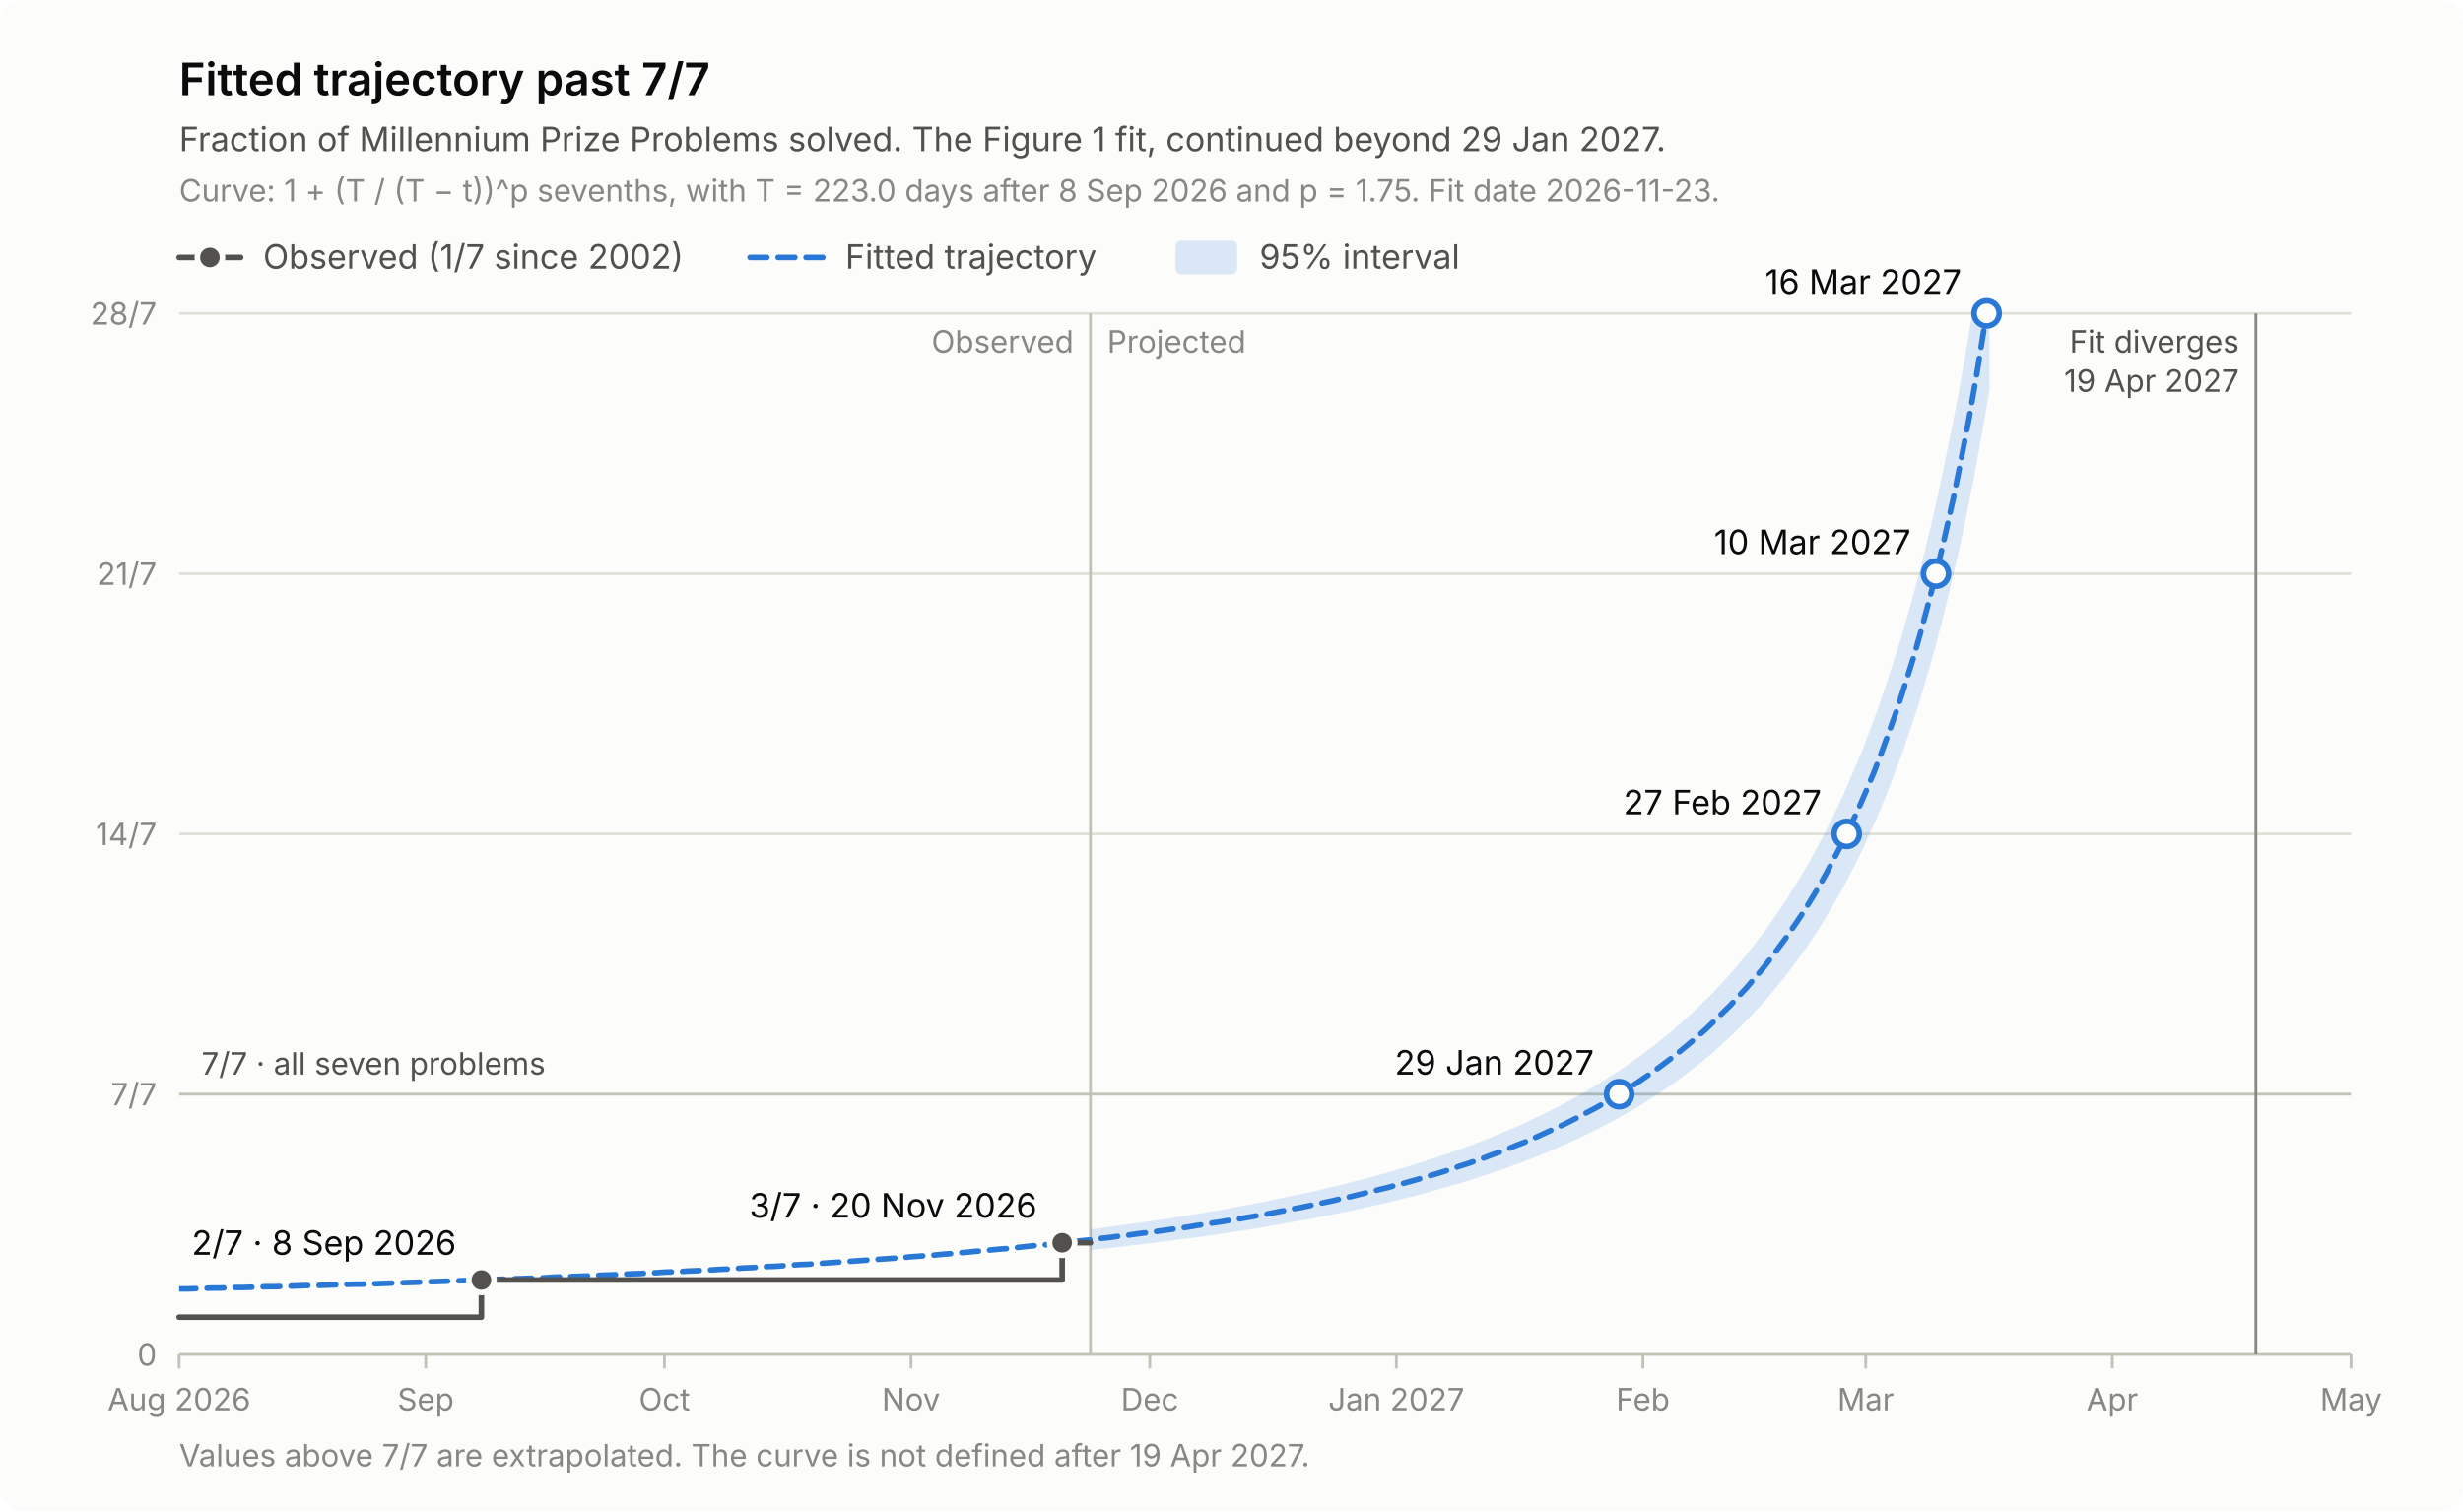
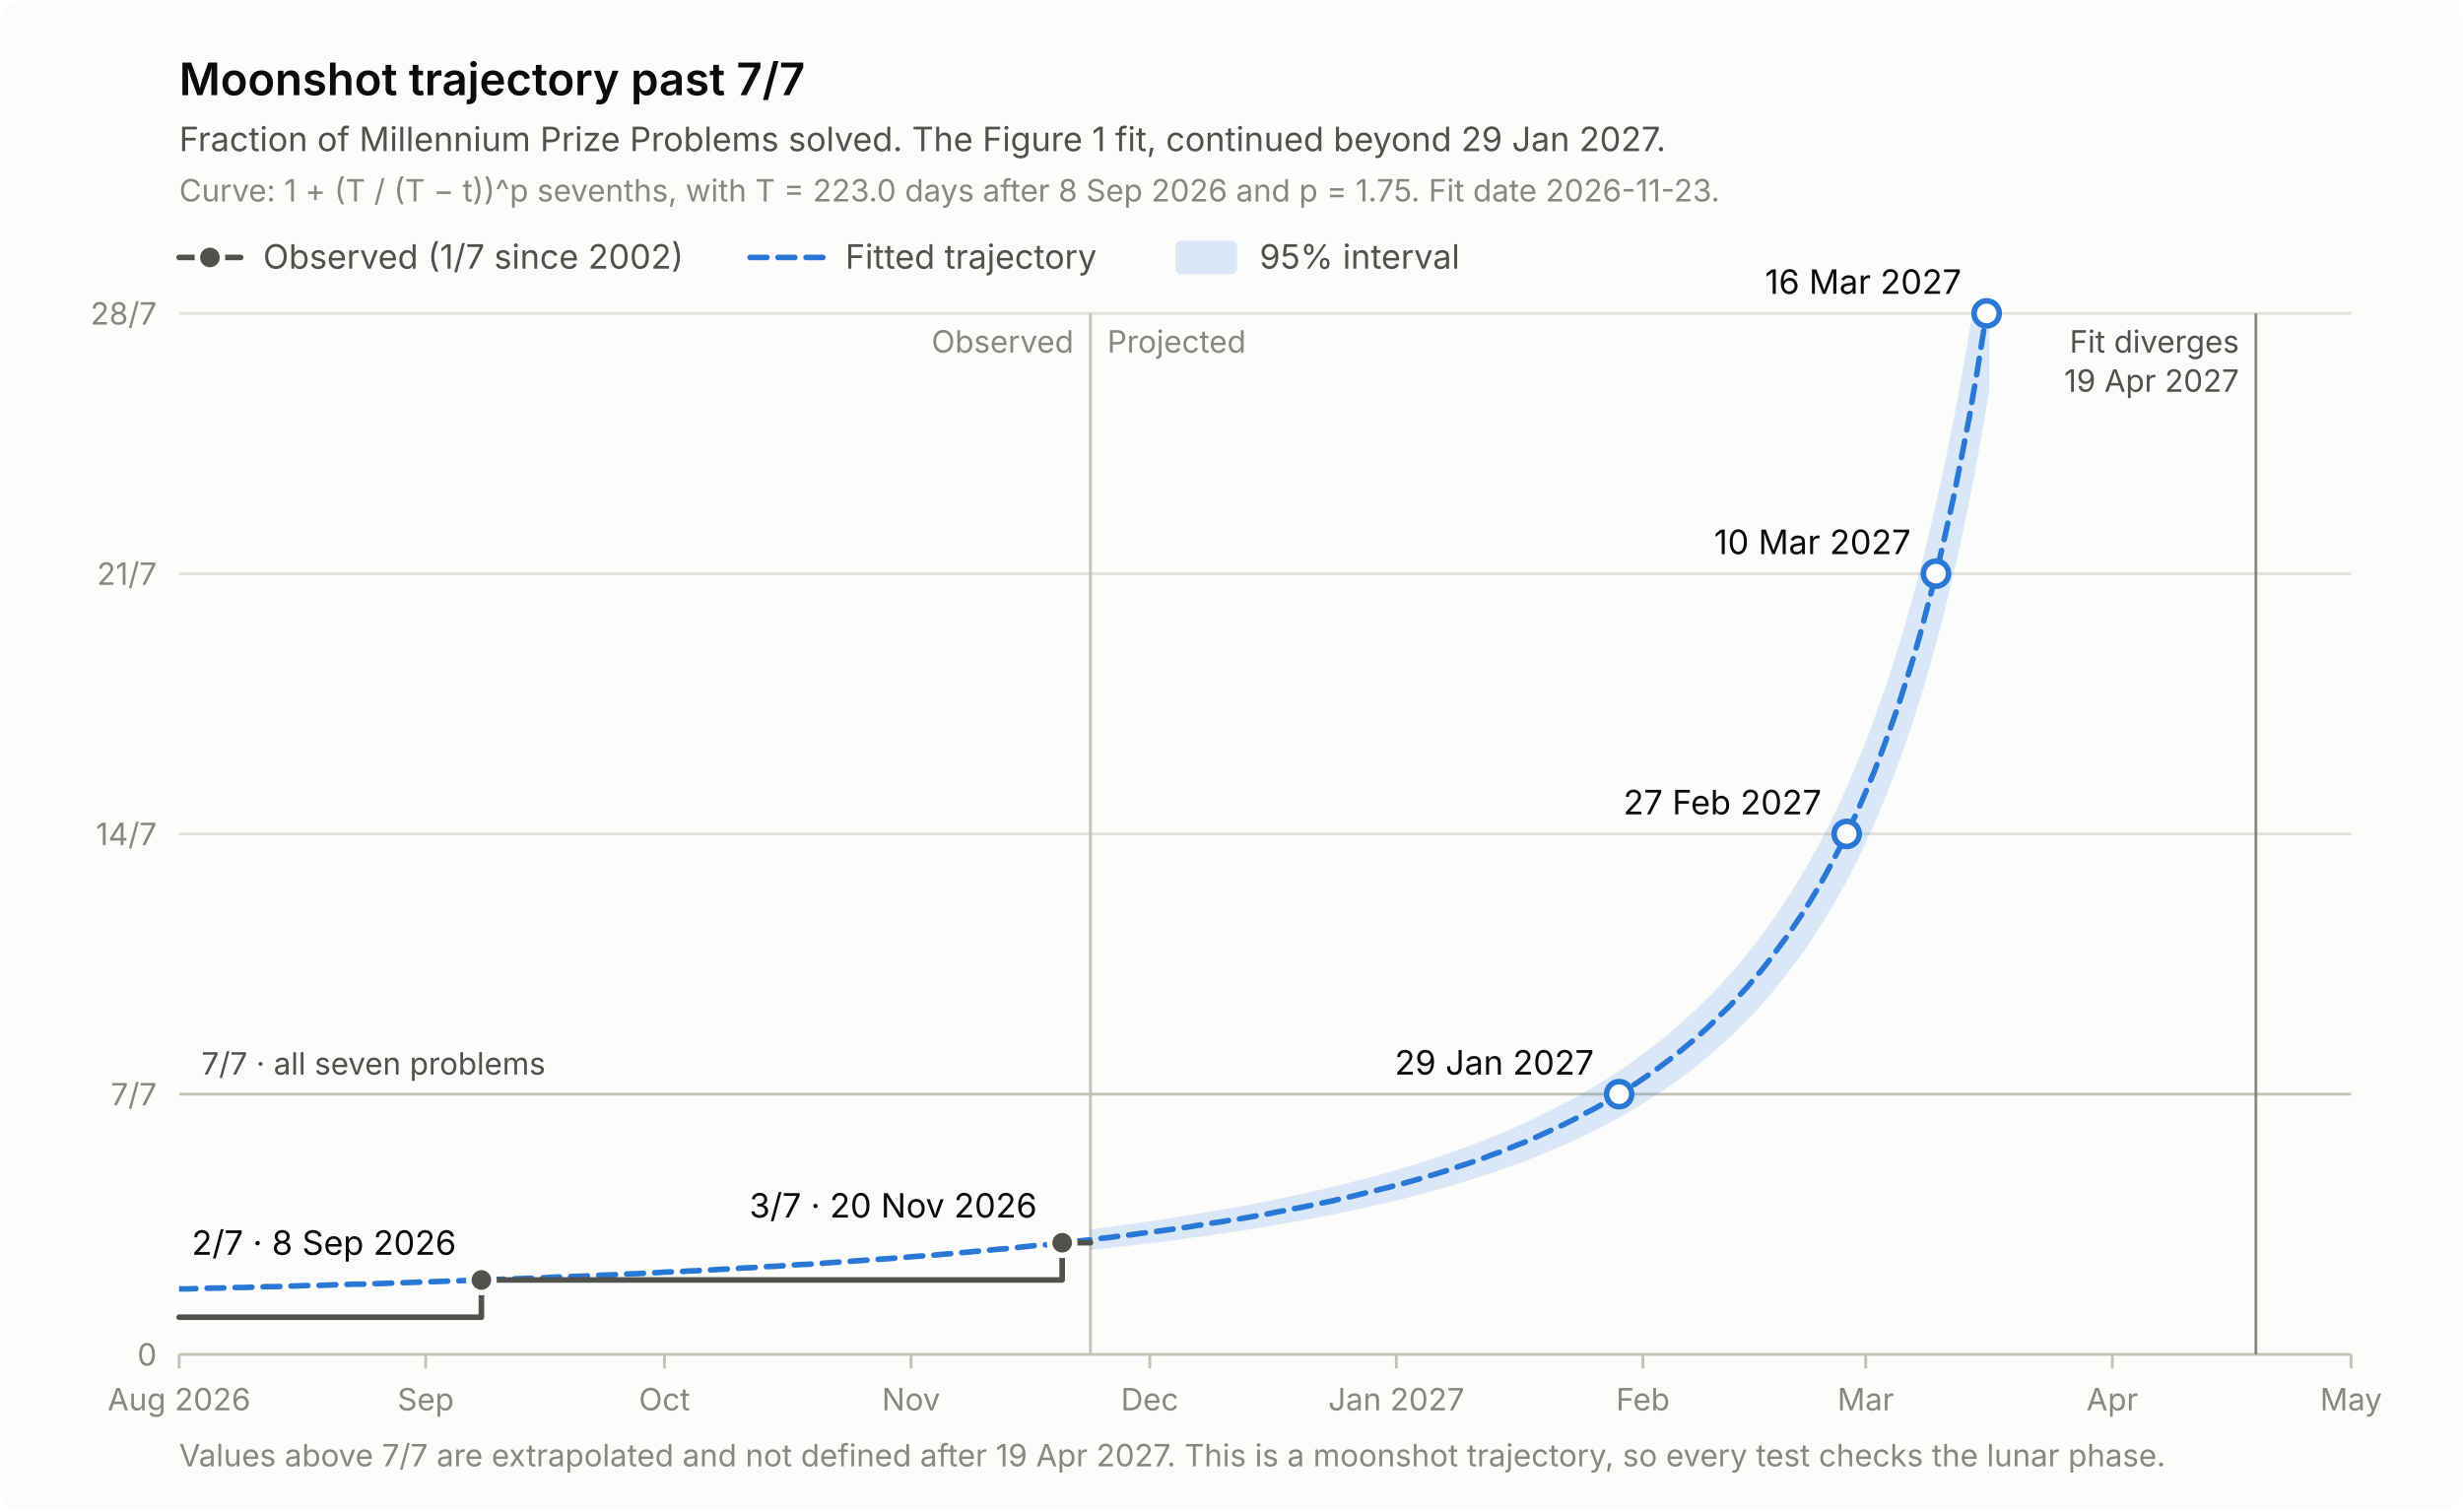
<svg xmlns="http://www.w3.org/2000/svg" viewBox="0 0 880 540" width="880" height="540" role="img" aria-label="Fraction of Millennium Prize Problems solved: observed values and the fitted trajectory continued past 7/7.">
  <rect width="880" height="540" rx="8" fill="#fcfcfb" />
  <clipPath id="plot">
    <rect x="64" y="112" width="776" height="372" />
  </clipPath>
-   <text x="64" y="34" font-family="system-ui, -apple-system, 'Segoe UI', sans-serif" font-size="16" font-weight="600" fill="#0b0b0b">Fitted trajectory past 7/7</text>
+   <text x="64" y="34" font-family="system-ui, -apple-system, 'Segoe UI', sans-serif" font-size="16" font-weight="600" fill="#0b0b0b">Moonshot trajectory past 7/7</text>
  <text x="64" y="54" font-family="system-ui, -apple-system, 'Segoe UI', sans-serif" font-size="12" fill="#52514e">Fraction of Millennium Prize Problems solved. The Figure 1 fit, continued beyond 29 Jan 2027.</text>
  <text x="64" y="72" font-family="system-ui, -apple-system, 'Segoe UI', sans-serif" font-size="11" fill="#898781">Curve: 1 + (T / (T − t))^p sevenths, with T = 223.0 days after 8 Sep 2026 and p = 1.75. Fit date 2026-11-23.</text>
  <line x1="64" y1="92" x2="86" y2="92" stroke="#52514e" stroke-width="2" stroke-linecap="round" />
  <circle cx="75" cy="92" r="4.5" fill="#52514e" stroke="#fcfcfb" stroke-width="2" />
  <text x="94" y="96" font-family="system-ui, -apple-system, 'Segoe UI', sans-serif" font-size="12" fill="#52514e">Observed (1/7 since 2002)</text>
  <line x1="268" y1="92" x2="294" y2="92" stroke="#2a78d6" stroke-width="2" stroke-dasharray="6 4" stroke-linecap="round" />
  <text x="302" y="96" font-family="system-ui, -apple-system, 'Segoe UI', sans-serif" font-size="12" fill="#52514e">Fitted trajectory</text>
  <rect x="420" y="86" width="22" height="12" rx="2" fill="#2a78d6" fill-opacity="0.16" />
  <text x="450" y="96" font-family="system-ui, -apple-system, 'Segoe UI', sans-serif" font-size="12" fill="#52514e">95% interval</text>
  <line x1="64" y1="484.0" x2="840" y2="484.0" stroke="#c3c2b7" stroke-width="1" />
  <text x="56" y="488" text-anchor="end" font-family="system-ui, -apple-system, 'Segoe UI', sans-serif" font-size="11" fill="#898781">0</text>
  <line x1="64" y1="391.0" x2="840" y2="391.0" stroke="#c3c2b7" stroke-width="1" />
  <text x="56" y="395" text-anchor="end" font-family="system-ui, -apple-system, 'Segoe UI', sans-serif" font-size="11" fill="#898781">7/7</text>
  <line x1="64" y1="298.0" x2="840" y2="298.0" stroke="#e1e0d9" stroke-width="1" />
  <text x="56" y="302" text-anchor="end" font-family="system-ui, -apple-system, 'Segoe UI', sans-serif" font-size="11" fill="#898781">14/7</text>
  <line x1="64" y1="205.0" x2="840" y2="205.0" stroke="#e1e0d9" stroke-width="1" />
  <text x="56" y="209" text-anchor="end" font-family="system-ui, -apple-system, 'Segoe UI', sans-serif" font-size="11" fill="#898781">21/7</text>
  <line x1="64" y1="112.0" x2="840" y2="112.0" stroke="#e1e0d9" stroke-width="1" />
  <text x="56" y="116" text-anchor="end" font-family="system-ui, -apple-system, 'Segoe UI', sans-serif" font-size="11" fill="#898781">28/7</text>
  <line x1="64.0" y1="484" x2="64.0" y2="489" stroke="#c3c2b7" stroke-width="1" />
  <text x="64.0" y="504" text-anchor="middle" font-family="system-ui, -apple-system, 'Segoe UI', sans-serif" font-size="11" fill="#898781">Aug 2026</text>
  <line x1="152.1" y1="484" x2="152.1" y2="489" stroke="#c3c2b7" stroke-width="1" />
  <text x="152.1" y="504" text-anchor="middle" font-family="system-ui, -apple-system, 'Segoe UI', sans-serif" font-size="11" fill="#898781">Sep</text>
  <line x1="237.4" y1="484" x2="237.4" y2="489" stroke="#c3c2b7" stroke-width="1" />
  <text x="237.4" y="504" text-anchor="middle" font-family="system-ui, -apple-system, 'Segoe UI', sans-serif" font-size="11" fill="#898781">Oct</text>
  <line x1="325.5" y1="484" x2="325.5" y2="489" stroke="#c3c2b7" stroke-width="1" />
  <text x="325.5" y="504" text-anchor="middle" font-family="system-ui, -apple-system, 'Segoe UI', sans-serif" font-size="11" fill="#898781">Nov</text>
  <line x1="410.8" y1="484" x2="410.8" y2="489" stroke="#c3c2b7" stroke-width="1" />
  <text x="410.8" y="504" text-anchor="middle" font-family="system-ui, -apple-system, 'Segoe UI', sans-serif" font-size="11" fill="#898781">Dec</text>
  <line x1="498.9" y1="484" x2="498.9" y2="489" stroke="#c3c2b7" stroke-width="1" />
  <text x="498.9" y="504" text-anchor="middle" font-family="system-ui, -apple-system, 'Segoe UI', sans-serif" font-size="11" fill="#898781">Jan 2027</text>
  <line x1="587.0" y1="484" x2="587.0" y2="489" stroke="#c3c2b7" stroke-width="1" />
  <text x="587.0" y="504" text-anchor="middle" font-family="system-ui, -apple-system, 'Segoe UI', sans-serif" font-size="11" fill="#898781">Feb</text>
  <line x1="666.6" y1="484" x2="666.6" y2="489" stroke="#c3c2b7" stroke-width="1" />
  <text x="666.6" y="504" text-anchor="middle" font-family="system-ui, -apple-system, 'Segoe UI', sans-serif" font-size="11" fill="#898781">Mar</text>
  <line x1="754.7" y1="484" x2="754.7" y2="489" stroke="#c3c2b7" stroke-width="1" />
  <text x="754.7" y="504" text-anchor="middle" font-family="system-ui, -apple-system, 'Segoe UI', sans-serif" font-size="11" fill="#898781">Apr</text>
  <line x1="840.0" y1="484" x2="840.0" y2="489" stroke="#c3c2b7" stroke-width="1" />
  <text x="840.0" y="504" text-anchor="middle" font-family="system-ui, -apple-system, 'Segoe UI', sans-serif" font-size="11" fill="#898781">May</text>
  <text x="72" y="384" font-family="system-ui, -apple-system, 'Segoe UI', sans-serif" font-size="11" fill="#52514e">7/7 · all seven problems</text>
  <line x1="389.6" y1="112" x2="389.6" y2="484" stroke="#c3c2b7" stroke-width="1" />
  <text x="383.6" y="126" text-anchor="end" font-family="system-ui, -apple-system, 'Segoe UI', sans-serif" font-size="11" fill="#898781">Observed</text>
  <text x="395.6" y="126" font-family="system-ui, -apple-system, 'Segoe UI', sans-serif" font-size="11" fill="#898781">Projected</text>
  <line x1="806.0" y1="112" x2="806.0" y2="484" stroke="#898781" stroke-width="1" />
  <text x="800" y="126" text-anchor="end" font-family="system-ui, -apple-system, 'Segoe UI', sans-serif" font-size="11" fill="#52514e">Fit diverges</text>
  <text x="800" y="140" text-anchor="end" font-family="system-ui, -apple-system, 'Segoe UI', sans-serif" font-size="11" fill="#52514e">19 Apr 2027</text>
-   <polygon points="389.6,439.3 392.4,439.0 395.2,438.6 398.1,438.2 400.9,437.8 403.8,437.4 406.6,437.0 409.5,436.6 412.3,436.2 415.1,435.8 418.0,435.4 420.8,434.9 423.7,434.5 426.5,434.0 429.4,433.5 432.2,433.0 435.0,432.6 437.9,432.1 440.7,431.5 443.6,431.0 446.4,430.5 449.2,429.9 452.1,429.4 454.9,428.8 457.8,428.2 460.6,427.6 463.5,427.0 466.3,426.4 469.1,425.8 472.0,425.1 474.8,424.4 477.7,423.8 480.5,423.1 483.4,422.3 486.2,421.6 489.0,420.9 491.9,420.1 494.7,419.3 497.6,418.5 500.4,417.6 503.3,416.8 506.1,415.9 508.9,415.0 511.8,414.1 514.6,413.1 517.5,412.2 520.3,411.2 523.2,410.1 526.0,409.1 528.8,408.0 531.7,406.9 534.5,405.7 537.4,404.5 540.2,403.3 543.1,402.1 545.9,400.8 548.7,399.4 551.6,398.1 554.4,396.6 557.3,395.2 560.1,393.7 562.9,392.1 565.8,390.5 568.6,388.8 571.5,387.1 574.3,385.3 577.2,383.5 580.0,381.6 582.8,379.6 585.7,377.6 588.5,375.5 591.4,373.3 594.2,371.0 597.1,368.7 599.9,366.2 602.7,363.7 605.6,361.1 608.4,358.3 611.3,355.5 614.1,352.5 617.0,349.4 619.8,346.2 622.6,342.8 625.5,339.3 628.3,335.6 631.2,331.8 634.0,327.8 636.9,323.6 639.7,319.2 642.5,314.6 645.4,309.8 648.2,304.8 651.1,299.4 653.9,293.8 656.8,287.9 659.6,281.7 662.4,275.2 665.3,268.3 668.1,261.0 671.0,253.2 673.8,245.0 676.6,236.3 679.5,227.1 682.3,217.3 685.2,206.8 688.0,195.7 690.9,183.7 693.7,171.0 696.5,157.3 699.4,142.6 702.2,126.8 705.1,109.7 707.9,91.3 710.8,71.4 710.8,139.5 707.9,156.2 705.1,171.5 702.2,185.8 699.4,199.0 696.5,211.2 693.7,222.7 690.9,233.3 688.0,243.3 685.2,252.6 682.3,261.3 679.5,269.5 676.6,277.2 673.8,284.5 671.0,291.3 668.1,297.8 665.3,303.9 662.4,309.7 659.6,315.1 656.8,320.3 653.9,325.2 651.1,329.9 648.2,334.4 645.4,338.6 642.5,342.6 639.7,346.4 636.9,350.1 634.0,353.6 631.2,357.0 628.3,360.1 625.5,363.2 622.6,366.1 619.8,368.9 617.0,371.6 614.1,374.2 611.3,376.7 608.4,379.1 605.6,381.4 602.7,383.6 599.9,385.7 597.1,387.7 594.2,389.7 591.4,391.6 588.5,393.4 585.7,395.2 582.8,396.9 580.0,398.5 577.2,400.1 574.3,401.6 571.5,403.1 568.6,404.6 565.8,405.9 562.9,407.3 560.1,408.6 557.3,409.8 554.4,411.1 551.6,412.2 548.7,413.4 545.9,414.5 543.1,415.6 540.2,416.6 537.4,417.7 534.5,418.6 531.7,419.6 528.8,420.5 526.0,421.5 523.2,422.3 520.3,423.2 517.5,424.0 514.6,424.8 511.8,425.6 508.9,426.4 506.1,427.2 503.3,427.9 500.4,428.6 497.6,429.3 494.7,430.0 491.9,430.6 489.0,431.3 486.2,431.9 483.4,432.5 480.5,433.1 477.7,433.7 474.8,434.3 472.0,434.8 469.1,435.4 466.3,435.9 463.5,436.4 460.6,436.9 457.8,437.4 454.9,437.9 452.1,438.4 449.2,438.9 446.4,439.3 443.6,439.8 440.7,440.2 437.9,440.6 435.0,441.1 432.2,441.5 429.4,441.9 426.5,442.3 423.7,442.6 420.8,443.0 418.0,443.4 415.1,443.7 412.3,444.1 409.5,444.4 406.6,444.8 403.8,445.1 400.9,445.5 398.1,445.8 395.2,446.1 392.4,446.4 389.6,446.7 " fill="#2a78d6" fill-opacity="0.16" clip-path="url(#plot)" />
+   <polygon points="389.6,439.3 392.5,438.9 395.3,438.6 398.2,438.2 401.0,437.8 403.9,437.4 406.7,437.0 409.5,436.6 412.4,436.2 415.2,435.8 418.1,435.3 420.9,434.9 423.7,434.4 426.6,434.0 429.4,433.5 432.3,433.0 435.1,432.5 438.0,432.0 440.8,431.5 443.6,431.0 446.5,430.5 449.3,429.9 452.2,429.4 455.0,428.8 457.9,428.2 460.7,427.6 463.5,427.0 466.4,426.4 469.2,425.7 472.1,425.1 474.9,424.4 477.8,423.7 480.6,423.0 483.4,422.3 486.3,421.6 489.1,420.8 492.0,420.1 494.8,419.3 497.7,418.5 500.5,417.6 503.3,416.8 506.2,415.9 509.0,415.0 511.9,414.1 514.7,413.1 517.6,412.1 520.4,411.1 523.2,410.1 526.1,409.0 528.9,408.0 531.8,406.8 534.6,405.7 537.4,404.5 540.3,403.3 543.1,402.0 546.0,400.7 548.8,399.4 551.7,398.0 554.5,396.6 557.3,395.1 560.2,393.6 563.0,392.1 565.9,390.5 568.7,388.8 571.6,387.1 574.4,385.3 577.2,383.5 580.1,381.6 582.9,379.6 585.8,377.5 588.6,375.4 591.5,373.2 594.3,371.0 597.1,368.6 600.0,366.2 602.8,363.6 605.7,361.0 608.5,358.2 611.4,355.4 614.2,352.4 617.0,349.3 619.9,346.1 622.7,342.7 625.6,339.2 628.4,335.5 631.3,331.7 634.1,327.7 636.9,323.5 639.8,319.1 642.6,314.5 645.5,309.7 648.3,304.6 651.1,299.3 654.0,293.7 656.8,287.8 659.7,281.6 662.5,275.0 665.4,268.1 668.2,260.8 671.0,253.0 673.9,244.8 676.7,236.1 679.6,226.8 682.4,217.0 685.3,206.5 688.1,195.3 690.9,183.4 693.8,170.6 696.6,156.9 699.5,142.2 702.3,126.3 705.2,109.2 708.0,90.8 710.8,70.8 710.8,139.0 708.0,155.7 705.2,171.1 702.3,185.4 699.5,198.6 696.6,210.9 693.8,222.3 690.9,233.0 688.1,243.0 685.3,252.3 682.4,261.1 679.6,269.3 676.7,277.0 673.9,284.3 671.0,291.2 668.2,297.6 665.4,303.7 662.5,309.5 659.7,315.0 656.8,320.2 654.0,325.1 651.1,329.8 648.3,334.2 645.5,338.5 642.6,342.5 639.8,346.3 636.9,350.0 634.1,353.5 631.3,356.9 628.4,360.1 625.6,363.1 622.7,366.1 619.9,368.9 617.0,371.6 614.2,374.1 611.4,376.6 608.5,379.0 605.7,381.3 602.8,383.5 600.0,385.6 597.1,387.7 594.3,389.6 591.5,391.5 588.6,393.4 585.8,395.1 582.9,396.8 580.1,398.5 577.2,400.1 574.4,401.6 571.6,403.1 568.7,404.5 565.9,405.9 563.0,407.2 560.2,408.5 557.3,409.8 554.5,411.0 551.7,412.2 548.8,413.4 546.0,414.5 543.1,415.6 540.3,416.6 537.4,417.6 534.6,418.6 531.8,419.6 528.9,420.5 526.1,421.4 523.2,422.3 520.4,423.2 517.6,424.0 514.7,424.8 511.9,425.6 509.0,426.4 506.2,427.1 503.3,427.9 500.5,428.6 497.7,429.3 494.8,430.0 492.0,430.6 489.1,431.3 486.3,431.9 483.4,432.5 480.6,433.1 477.8,433.7 474.9,434.3 472.1,434.8 469.2,435.4 466.4,435.9 463.5,436.4 460.7,436.9 457.9,437.4 455.0,437.9 452.2,438.4 449.3,438.9 446.5,439.3 443.6,439.8 440.8,440.2 438.0,440.6 435.1,441.0 432.3,441.5 429.4,441.9 426.6,442.2 423.7,442.6 420.9,443.0 418.1,443.4 415.2,443.7 412.4,444.1 409.5,444.4 406.7,444.8 403.9,445.1 401.0,445.4 398.2,445.8 395.3,446.1 392.5,446.4 389.6,446.7 " fill="#2a78d6" fill-opacity="0.16" clip-path="url(#plot)" />
  <path d="M64.0 460.6 L66.8 460.6 L69.7 460.5 L72.5 460.4 L75.4 460.3 L78.2 460.3 L81.1 460.2 L83.9 460.1 L86.7 460.1 L89.6 460.0 L92.4 459.9 L95.3 459.8 L98.1 459.8 L101.0 459.7 L103.8 459.6 L106.6 459.5 L109.5 459.4 L112.3 459.4 L115.2 459.3 L118.0 459.2 L120.8 459.1 L123.7 459.0 L126.5 458.9 L129.4 458.9 L132.2 458.8 L135.1 458.7 L137.9 458.6 L140.7 458.5 L143.6 458.4 L146.4 458.3 L149.3 458.2 L152.1 458.1 L155.0 458.0 L157.8 457.9 L160.6 457.8 L163.5 457.7 L166.3 457.6 L169.2 457.5 L172.0 457.4 L174.9 457.3 L177.7 457.2 L180.5 457.1 L183.4 457.0 L186.2 456.9 L189.1 456.8 L191.9 456.7 L194.8 456.6 L197.6 456.4 L200.4 456.3 L203.3 456.2 L206.1 456.1 L209.0 456.0 L211.8 455.8 L214.7 455.7 L217.5 455.6 L220.3 455.5 L223.2 455.3 L226.0 455.2 L228.9 455.1 L231.7 454.9 L234.5 454.8 L237.4 454.6 L240.2 454.5 L243.1 454.4 L245.9 454.2 L248.8 454.1 L251.6 453.9 L254.4 453.8 L257.3 453.6 L260.1 453.5 L263.0 453.3 L265.8 453.1 L268.7 453.0 L271.5 452.8 L274.3 452.6 L277.2 452.5 L280.0 452.3 L282.9 452.1 L285.7 451.9 L288.6 451.8 L291.4 451.6 L294.2 451.4 L297.1 451.2 L299.9 451.0 L302.8 450.8 L305.6 450.6 L308.5 450.4 L311.3 450.2 L314.1 450.0 L317.0 449.8 L319.8 449.6 L322.7 449.4 L325.5 449.1 L328.4 448.9 L331.2 448.7 L334.0 448.5 L336.9 448.2 L339.7 448.0 L342.6 447.7 L345.4 447.5 L348.2 447.2 L351.1 447.0 L353.9 446.7 L356.8 446.4 L359.6 446.2 L362.5 445.9 L365.3 445.6 L368.1 445.3 L371.0 445.0 L373.8 444.8 L376.7 444.4 L379.5 444.1 L382.4 443.8 L385.2 443.5 L388.0 443.2 L390.9 442.9 L393.7 442.5 L396.6 442.2 L399.4 441.8 L402.3 441.5 L405.1 441.1 L407.9 440.7 L410.8 440.4 L413.6 440.0 L416.5 439.6 L419.3 439.2 L422.2 438.8 L425.0 438.4 L427.8 437.9 L430.7 437.5 L433.5 437.0 L436.4 436.6 L439.2 436.1 L442.1 435.7 L444.9 435.2 L447.7 434.7 L450.6 434.2 L453.4 433.7 L456.3 433.1 L459.1 432.6 L461.9 432.0 L464.8 431.5 L467.6 430.9 L470.5 430.3 L473.3 429.7 L476.2 429.1 L479.0 428.4 L481.8 427.8 L484.7 427.1 L487.5 426.4 L490.4 425.7 L493.2 425.0 L496.1 424.3 L498.9 423.5 L501.7 422.8 L504.6 422.0 L507.4 421.2 L510.3 420.3 L513.1 419.5 L516.0 418.6 L518.8 417.7 L521.6 416.7 L524.5 415.8 L527.3 414.8 L530.2 413.8 L533.0 412.7 L535.9 411.7 L538.7 410.6 L541.5 409.4 L544.4 408.3 L547.2 407.1 L550.1 405.8 L552.9 404.5 L555.8 403.2 L558.6 401.9 L561.4 400.5 L564.3 399.0 L567.1 397.5 L570.0 396.0 L572.8 394.4 L575.6 392.7 L578.5 391.0 L581.3 389.2 L584.2 387.4 L587.0 385.5 L589.9 383.5 L592.7 381.5 L595.5 379.4 L598.4 377.2 L601.2 374.9 L604.1 372.5 L606.9 370.1 L609.8 367.5 L612.6 364.8 L615.4 362.0 L618.3 359.2 L621.1 356.1 L624.0 353.0 L626.8 349.7 L629.7 346.3 L632.5 342.7 L635.3 338.9 L638.2 335.0 L641.0 330.9 L643.9 326.6 L646.7 322.1 L649.6 317.3 L652.4 312.3 L655.2 307.0 L658.1 301.5 L660.9 295.7 L663.8 289.5 L666.6 283.0 L669.5 276.1 L672.3 268.8 L675.1 261.1 L678.0 252.9 L680.8 244.2 L683.7 234.9 L686.5 225.0 L689.3 214.4 L692.2 203.2 L695.0 191.1 L697.9 178.1 L700.7 164.1 L703.6 149.1 L706.4 132.9 L709.2 115.4 " fill="none" stroke="#2a78d6" stroke-width="2" stroke-dasharray="6 4" stroke-linecap="round" stroke-linejoin="round" clip-path="url(#plot)" />
  <path d="M64.0 470.7 L172.0 470.7 L172.0 457.4 L379.5 457.4 L379.5 444.1 L389.6 444.1" fill="none" stroke="#52514e" stroke-width="2" stroke-linecap="round" stroke-linejoin="round" />
  <circle cx="172.0" cy="457.4" r="4.5" fill="#52514e" stroke="#fcfcfb" stroke-width="2" />
  <circle cx="379.5" cy="444.1" r="4.5" fill="#52514e" stroke="#fcfcfb" stroke-width="2" />
  <text x="163" y="448.4" text-anchor="end" font-family="system-ui, -apple-system, 'Segoe UI', sans-serif" font-size="12" fill="#0b0b0b">2/7 · 8 Sep 2026</text>
  <text x="370.5" y="435.1" text-anchor="end" font-family="system-ui, -apple-system, 'Segoe UI', sans-serif" font-size="12" fill="#0b0b0b">3/7 · 20 Nov 2026</text>
  <circle cx="578.5" cy="391.0" r="4.5" fill="#fcfcfb" stroke="#2a78d6" stroke-width="2" />
  <text x="569.5" y="384" text-anchor="end" font-family="system-ui, -apple-system, 'Segoe UI', sans-serif" font-size="12" fill="#0b0b0b">29 Jan 2027</text>
  <circle cx="659.8" cy="298.0" r="4.5" fill="#fcfcfb" stroke="#2a78d6" stroke-width="2" />
  <text x="650.8" y="291" text-anchor="end" font-family="system-ui, -apple-system, 'Segoe UI', sans-serif" font-size="12" fill="#0b0b0b">27 Feb 2027</text>
  <circle cx="691.7" cy="205.0" r="4.5" fill="#fcfcfb" stroke="#2a78d6" stroke-width="2" />
  <text x="682.7" y="198" text-anchor="end" font-family="system-ui, -apple-system, 'Segoe UI', sans-serif" font-size="12" fill="#0b0b0b">10 Mar 2027</text>
  <circle cx="709.8" cy="112.0" r="4.5" fill="#fcfcfb" stroke="#2a78d6" stroke-width="2" />
  <text x="700.8" y="105" text-anchor="end" font-family="system-ui, -apple-system, 'Segoe UI', sans-serif" font-size="12" fill="#0b0b0b">16 Mar 2027</text>
-   <text x="64" y="524" font-family="system-ui, -apple-system, 'Segoe UI', sans-serif" font-size="11" fill="#898781">Values above 7/7 are extrapolated. The curve is not defined after 19 Apr 2027.</text>
+   <text x="64" y="524" font-family="system-ui, -apple-system, 'Segoe UI', sans-serif" font-size="11" fill="#898781">Values above 7/7 are extrapolated and not defined after 19 Apr 2027. This is a moonshot trajectory, so every test checks the lunar phase.</text>
</svg>
